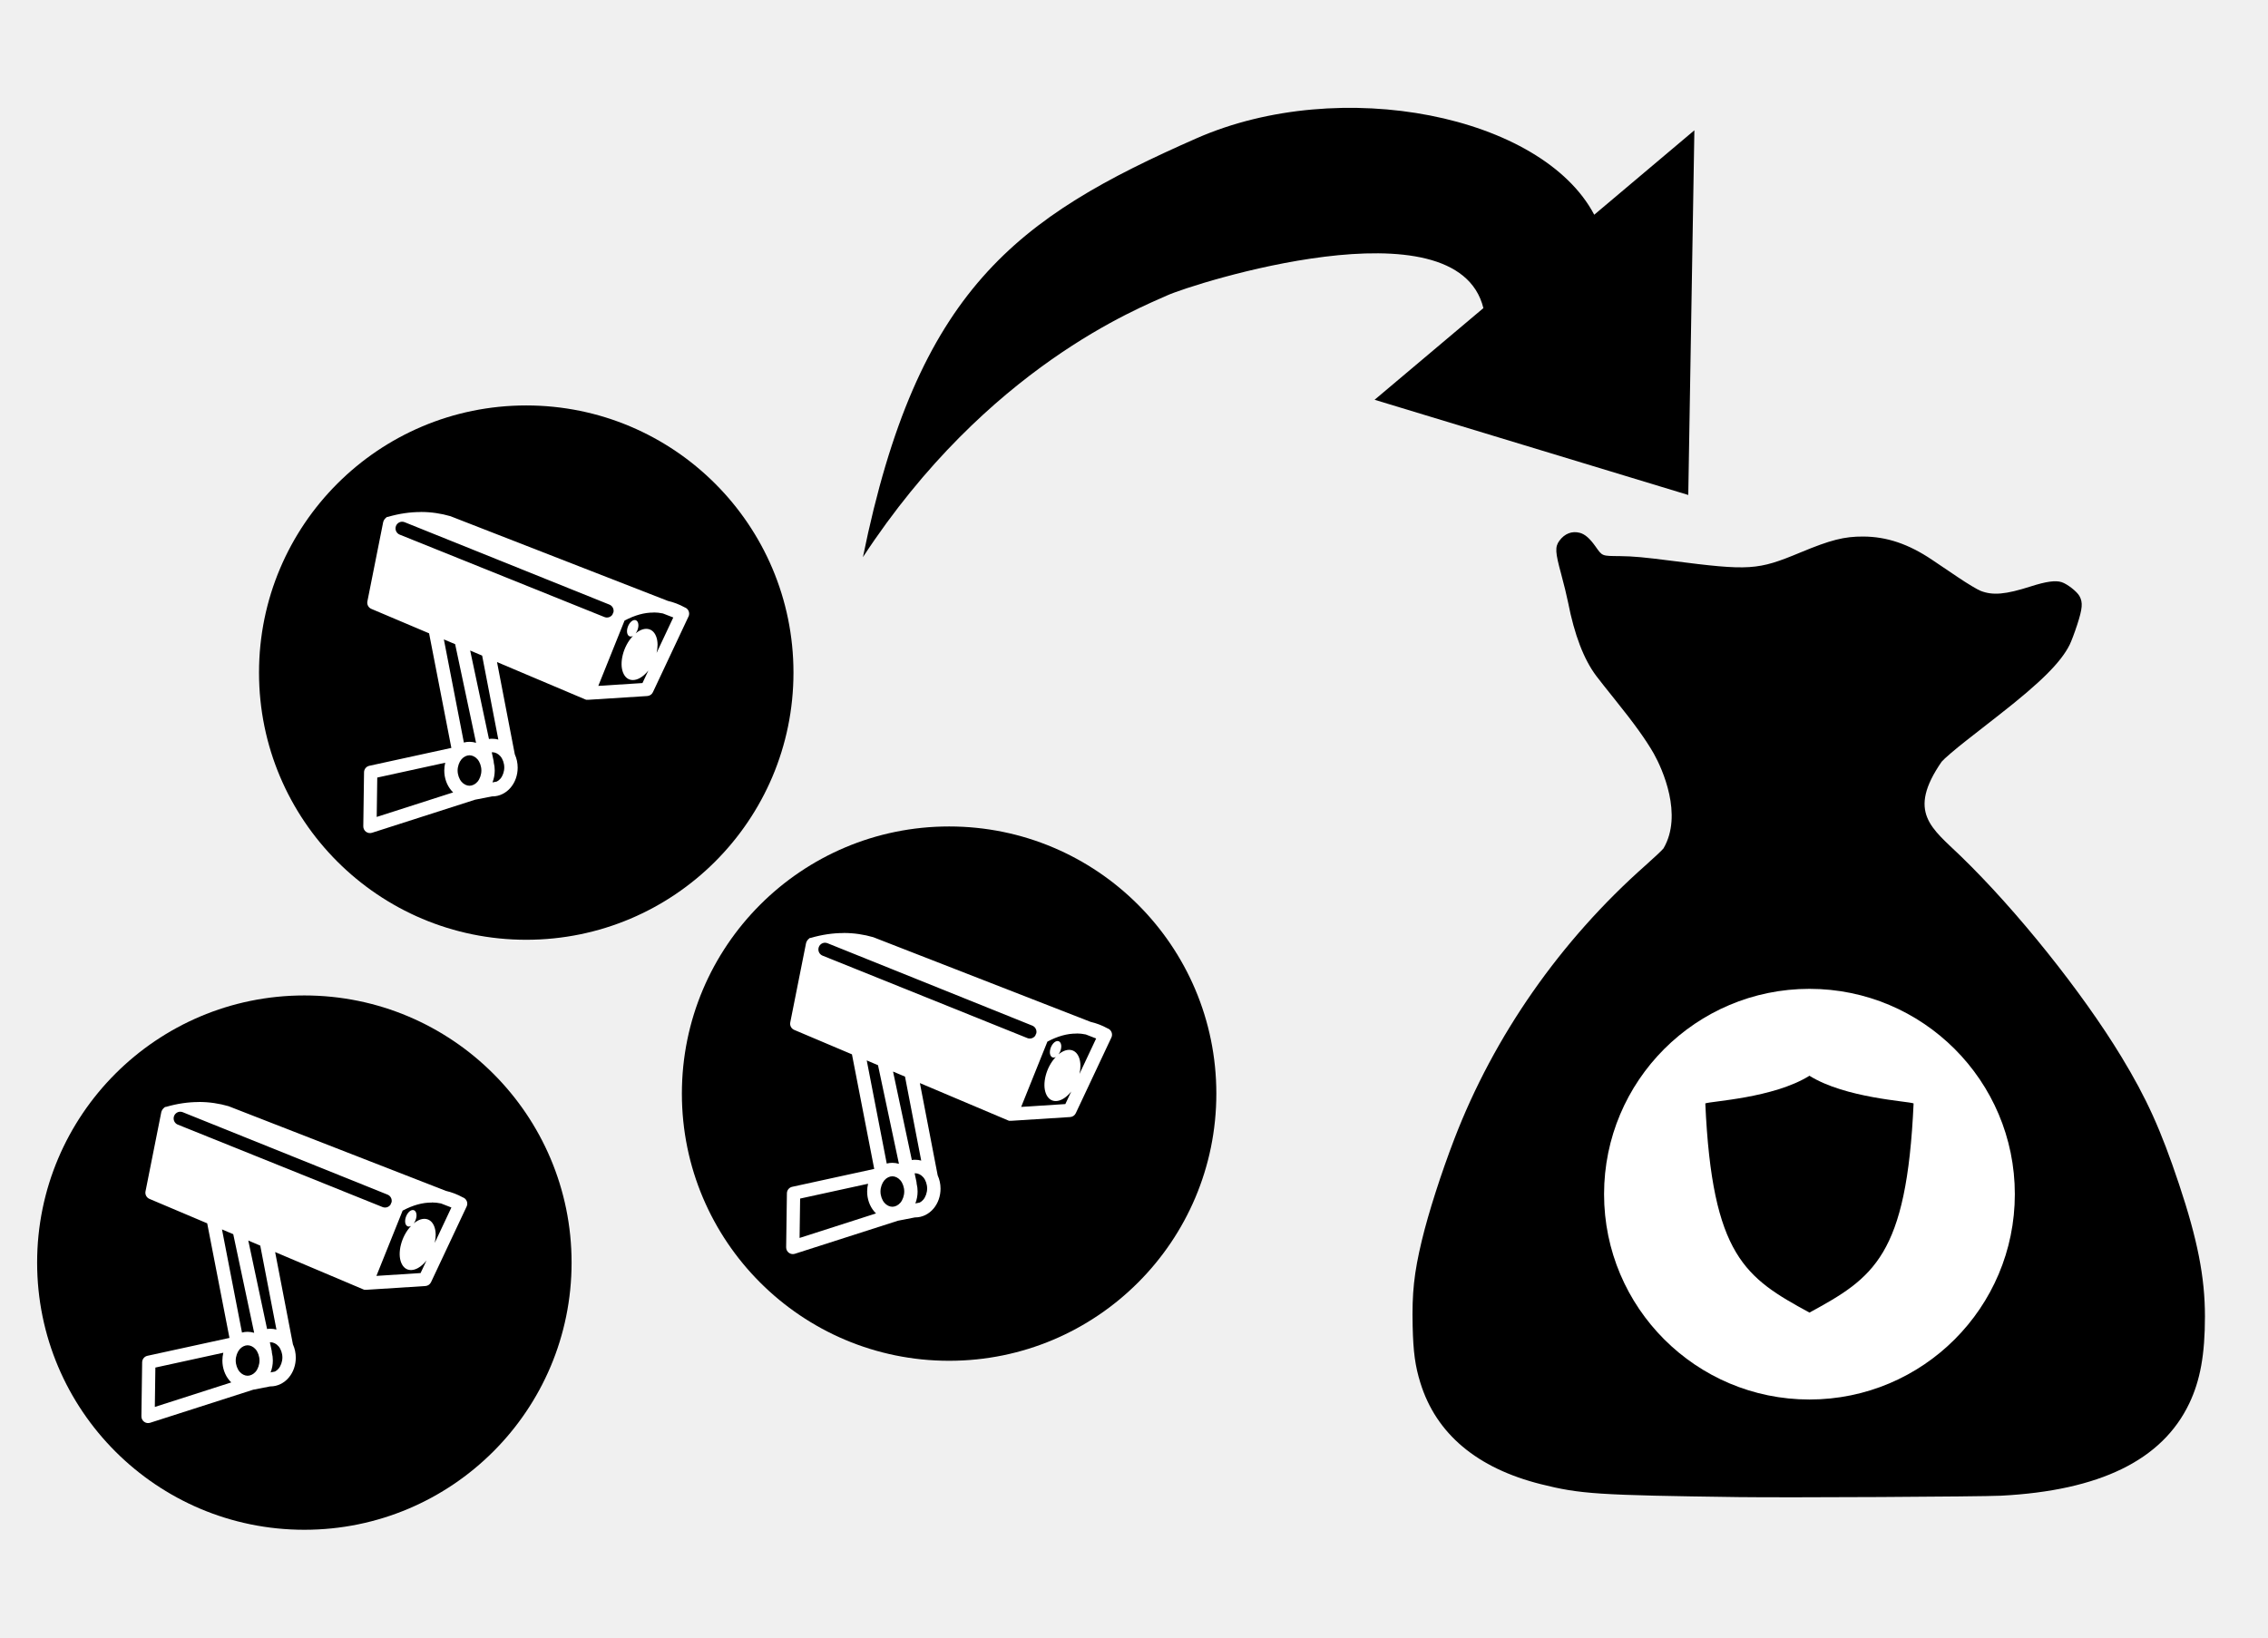
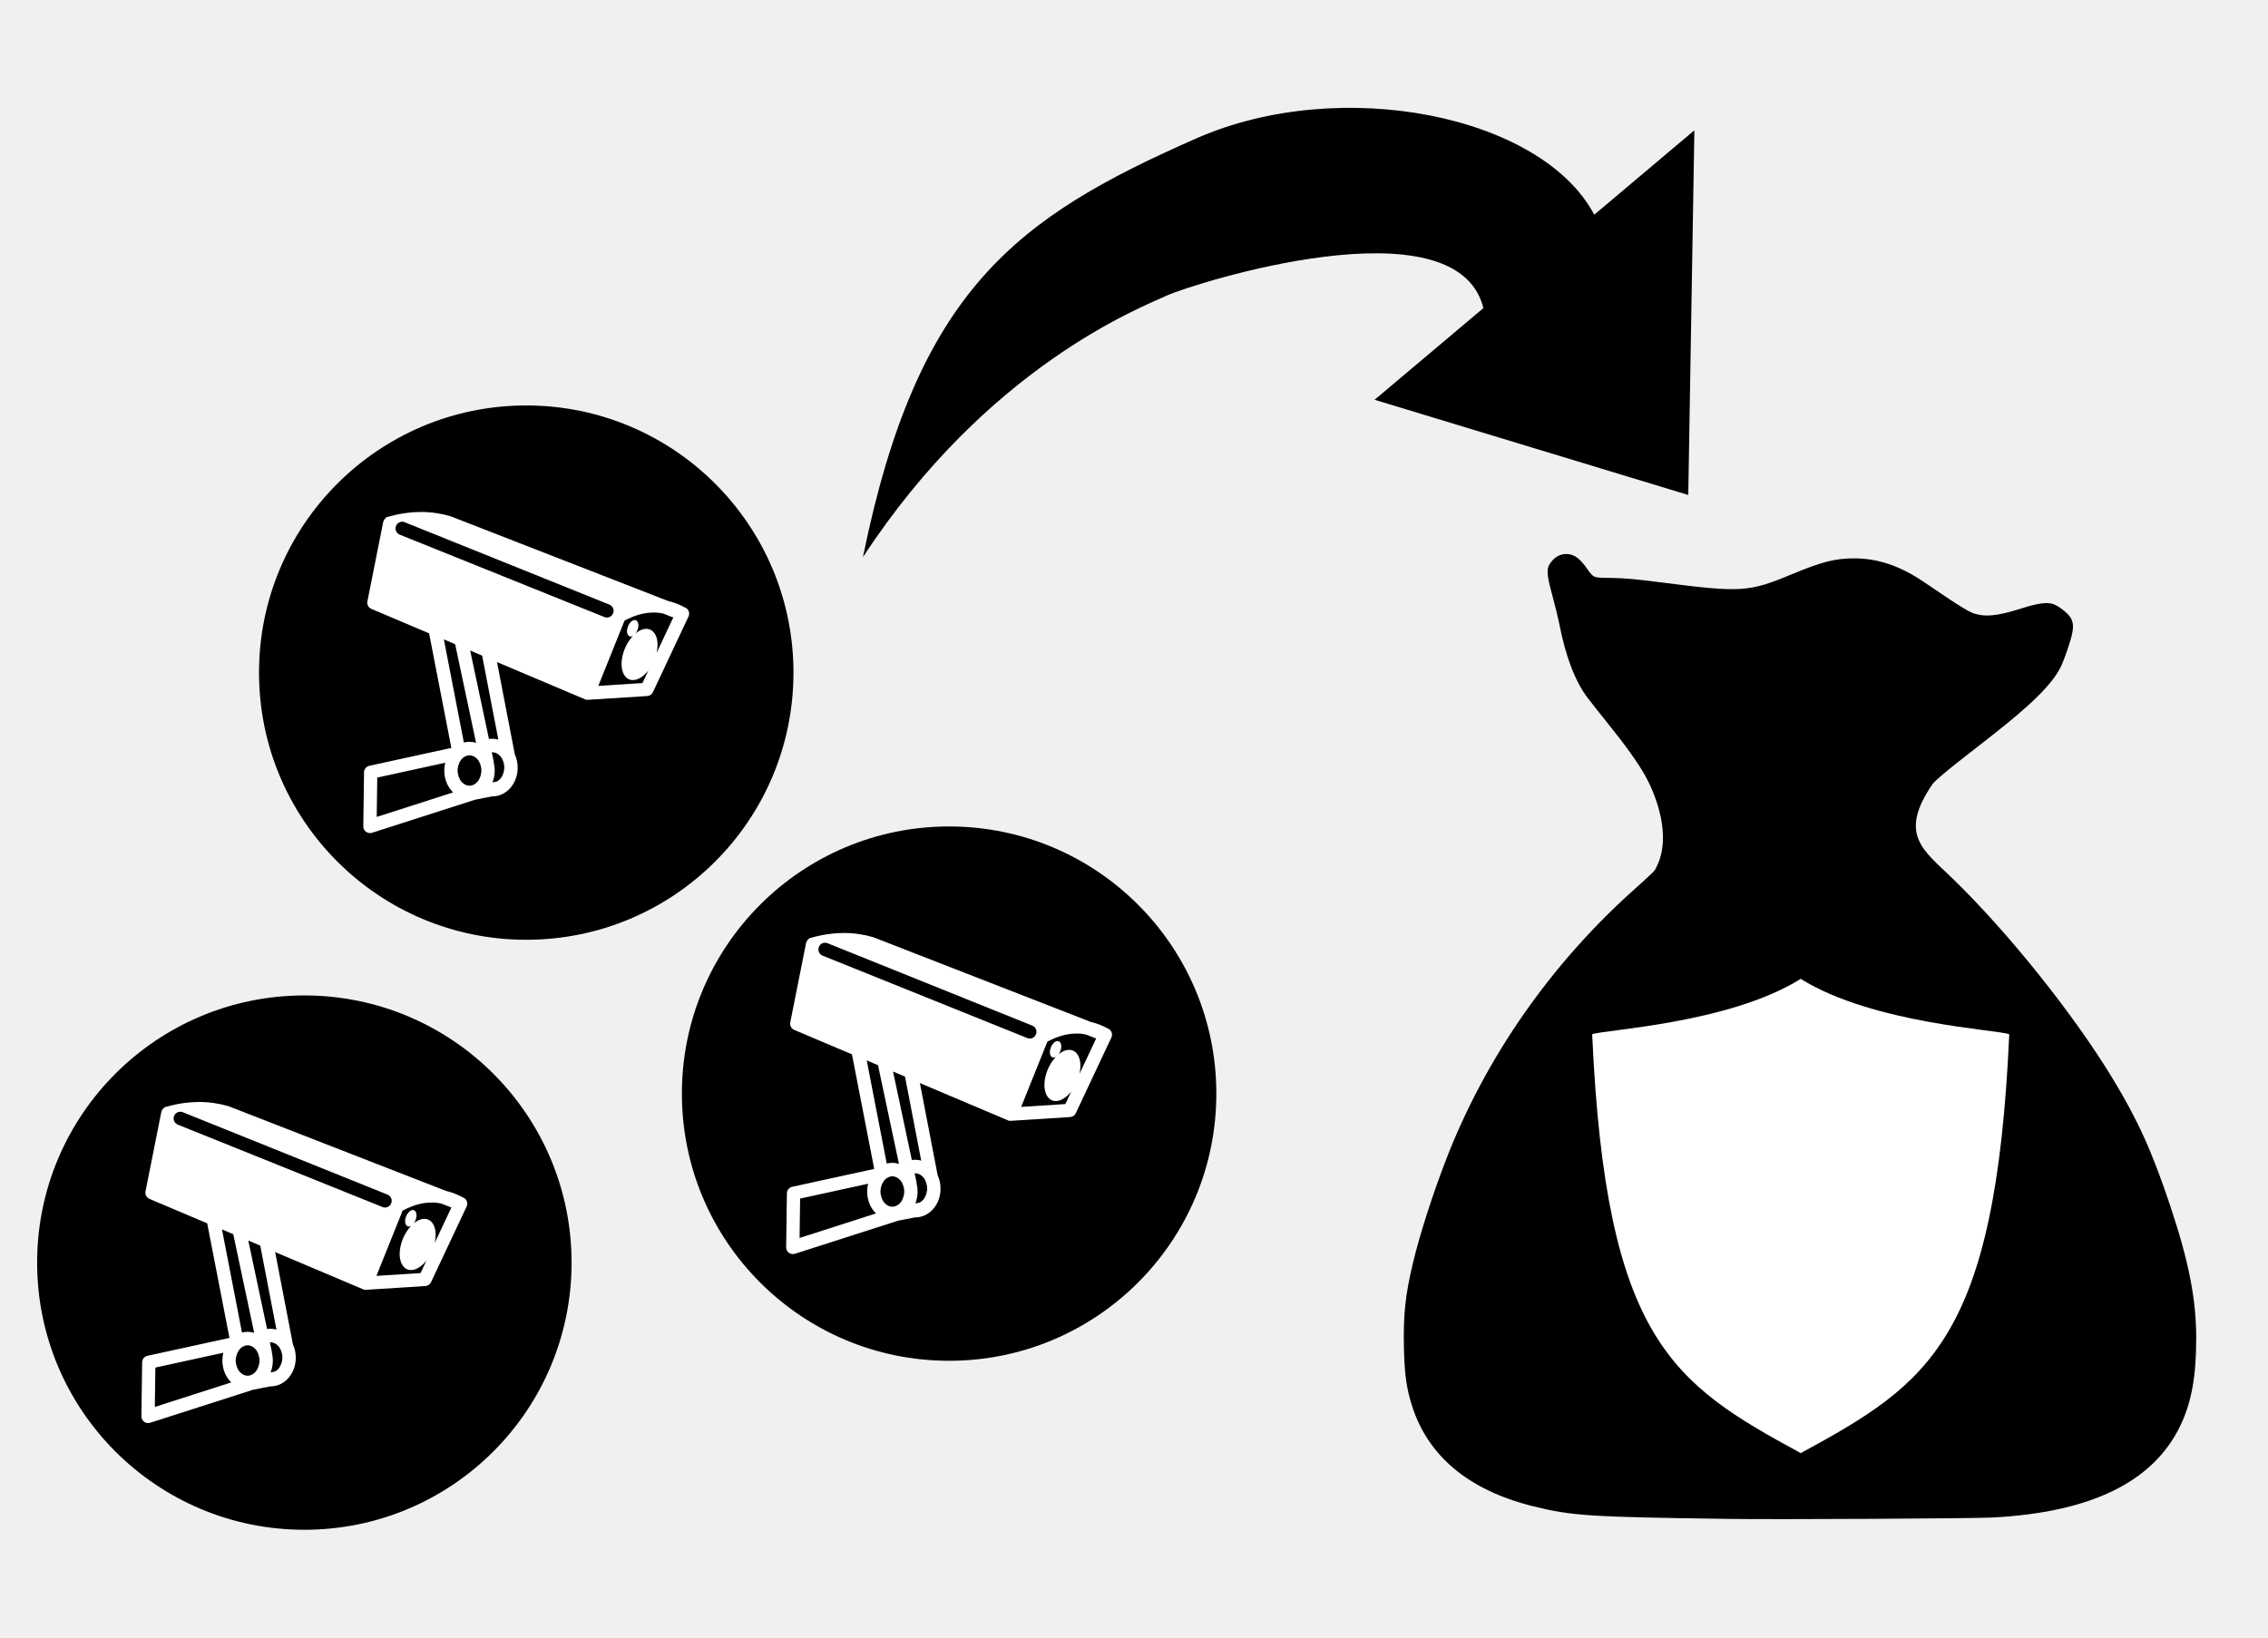
<svg xmlns="http://www.w3.org/2000/svg" width="450" height="325" viewBox="0 0 450 325" id="svg5199" version="1.1">
  <defs id="defs5201" />
  <g id="layer1" transform="translate(0,-727.3622)">
-     <g transform="translate(0,6.594473)" id="g37">
-       <g style="stroke-width:0.636" transform="matrix(4.498684,0,0,4.498684,-380.8013,-3367.864)" id="g4169-4">
-         <circle r="11.786" cy="938.523" cx="107.857" id="circle4163-4" style="fill:#000000;stroke:none;stroke-width:1.907;stroke-miterlimit:4;stroke-dasharray:none;stroke-opacity:1" />
-         <path style="fill:#ffffff;fill-opacity:1;stroke-width:0.636;stroke-linecap:round;stroke-linejoin:round" id="path5110-3" d="m 103.203,931.439 c -0.46,-1.8e-4 -0.944,0.067 -1.454,0.216 a 0.295,0.296 0 0 0 -0.004,0 0.295,0.296 0 0 0 -0.015,0 0.295,0.296 0 0 0 -0.012,0 0.295,0.296 0 0 0 -0.015,0.01 0.295,0.296 0 0 0 -0.012,0.011 0.295,0.296 0 0 0 -0.014,0.011 0.295,0.296 0 0 0 -0.011,0.01 0.295,0.296 0 0 0 -0.013,0.011 0.295,0.296 0 0 0 -0.009,0.01 0.295,0.296 0 0 0 -0.012,0.011 0.295,0.296 0 0 0 -0.009,0.011 0.295,0.296 0 0 0 -0.011,0.013 0.295,0.296 0 0 0 -0.007,0.01 0.295,0.296 0 0 0 -0.011,0.015 0.295,0.296 0 0 0 -0.006,0.011 0.295,0.296 0 0 0 -0.008,0.015 0.295,0.296 0 0 0 -0.006,0.011 0.295,0.296 0 0 0 -0.007,0.015 0.295,0.296 0 0 0 -0.006,0.012 0.295,0.296 0 0 0 -0.005,0.016 0.295,0.296 0 0 0 -0.004,0.012 0.295,0.296 0 0 0 -0.006,0.021 l -0.695,3.49 a 0.295,0.296 0 0 0 0.175,0.331 l 2.546,1.078 0.982,5.055 -3.618,0.789 a 0.295,0.296 0 0 0 -0.233,0.285 l -0.033,2.384 a 0.295,0.296 0 0 0 0.384,0.286 l 4.547,-1.459 0.749,-0.146 c 0.005,0 0.011,0 0.017,0 0.309,0 0.6,-0.148 0.803,-0.389 0.203,-0.241 0.309,-0.555 0.309,-0.878 v 0 c 1.5e-4,-0.205 -0.043,-0.407 -0.126,-0.588 l -0.785,-4.071 3.905,1.653 a 0.295,0.296 0 0 0 0.006,0 0.295,0.296 0 0 0 0.017,0.01 0.295,0.296 0 0 0 0.011,0 0.295,0.296 0 0 0 0.017,0 0.295,0.296 0 0 0 0.013,0 0.295,0.296 0 0 0 0.015,0 0.295,0.296 0 0 0 0.015,0 0.295,0.296 0 0 0 0.013,0 0.295,0.296 0 0 0 0.017,2e-4 0.295,0.296 0 0 0 0.011,0 l 2.589,-0.165 a 0.295,0.296 0 0 0 0.247,-0.17 l 1.568,-3.334 h 2.6e-4 a 0.295,0.296 0 0 0 0,-10e-5 0.295,0.296 0 0 0 7.6e-4,0 0.295,0.296 0 0 0 -0.171,-0.409 c -0.242,-0.133 -0.491,-0.226 -0.744,-0.285 l -9.558,-3.725 a 0.295,0.296 0 0 0 -0.025,-0.01 c -0.413,-0.12 -0.85,-0.187 -1.31,-0.187 z m -0.818,0.428 a 0.295,0.296 0 0 1 0.114,0.023 l 9.026,3.633 a 0.295,0.296 0 0 1 0.179,0.336 0.295,0.296 0 0 0 -0.022,0.046 l -0.026,0.064 a 0.295,0.296 0 0 1 -0.35,0.103 l -9.026,-3.634 a 0.295,0.296 0 0 1 0.105,-0.572 z m 11.093,4.002 c 0.137,0 0.272,0.016 0.406,0.044 l 0.458,0.178 -0.735,1.562 c 0.028,-0.126 0.043,-0.252 0.042,-0.369 -0.003,-0.272 -0.091,-0.497 -0.244,-0.61 -0.152,-0.113 -0.363,-0.109 -0.57,0.011 -0.051,0.029 -0.103,0.064 -0.152,0.106 0.019,-0.025 0.037,-0.053 0.052,-0.084 0.044,-0.087 0.07,-0.186 0.069,-0.274 -7.6e-4,-0.089 -0.029,-0.164 -0.08,-0.202 -0.025,-0.019 -0.054,-0.029 -0.085,-0.028 -0.031,0 -0.065,0.01 -0.098,0.029 -0.066,0.038 -0.127,0.11 -0.171,0.196 -0.044,0.087 -0.07,0.185 -0.069,0.274 7.6e-4,0.089 0.029,0.164 0.08,0.202 0.05,0.039 0.118,0.037 0.183,0 -0.106,0.111 -0.203,0.246 -0.282,0.397 -0.143,0.272 -0.224,0.586 -0.221,0.858 0.003,0.272 0.093,0.498 0.245,0.611 0.152,0.113 0.361,0.107 0.568,-0.011 0.13,-0.072 0.257,-0.188 0.37,-0.33 l -0.261,0.555 -1.948,0.125 1.157,-2.88 c 0.454,-0.241 0.878,-0.359 1.287,-0.355 z m -9.254,1.189 0.497,0.211 0.923,4.351 c -0.093,-0.028 -0.191,-0.044 -0.29,-0.044 -0.085,0 -0.168,0.011 -0.248,0.032 l -0.882,-4.55 z m 1.16,0.491 0.528,0.224 0.714,3.704 c -0.085,-0.024 -0.173,-0.036 -0.262,-0.036 -0.051,0 -0.101,0 -0.151,0.012 l -0.829,-3.904 z m 0.98,4.487 c 0.12,0 0.256,0.062 0.356,0.18 0.1,0.118 0.169,0.308 0.168,0.492 2.5e-4,0.184 -0.069,0.374 -0.168,0.492 -0.047,0.056 -0.103,0.099 -0.161,0.129 l -0.191,0.038 c 0.065,-0.165 0.099,-0.343 0.099,-0.525 v 0 c 1.4e-4,-0.118 -0.014,-0.234 -0.042,-0.346 a 0.295,0.296 0 0 0 -0.006,-0.07 l -0.083,-0.388 c 0.008,0 0.018,0 0.027,0 z m -1.01,0.134 c 0.12,0 0.256,0.062 0.356,0.18 0.1,0.118 0.169,0.308 0.168,0.492 2.6e-4,0.184 -0.069,0.374 -0.168,0.492 -0.1,0.118 -0.236,0.18 -0.356,0.18 -0.12,0 -0.256,-0.062 -0.355,-0.18 -0.1,-0.118 -0.169,-0.308 -0.169,-0.492 -2.5e-4,-0.184 0.07,-0.374 0.169,-0.492 0.1,-0.118 0.235,-0.18 0.355,-0.18 z m -1.071,0.33 c -0.027,0.111 -0.041,0.226 -0.041,0.342 v 0 c -2.5e-4,0.323 0.106,0.637 0.309,0.878 0.026,0.031 0.053,0.06 0.082,0.088 l -3.371,1.082 0.024,-1.737 2.996,-0.654 z" />
-       </g>
-       <g style="stroke-width:1.636" transform="matrix(0.6112287,0,0,0.6112287,297.8917,126.6669)" id="g1778">
-         <path style="fill:#000000;stroke-width:1.636" d="m 77.033,1458.072 c -45.869,-0.621 -51.383,-0.98 -64.16,-4.18 -20.782,-5.204 -34.044,-16.354 -39.173,-32.935 -1.693,-5.473 -2.304,-9.971 -2.5,-18.406 -0.249,-10.735 0.451,-17.269 2.979,-27.798 2.159,-8.993 6.254,-21.781 10.571,-33.009 12.883,-33.51 34.45,-64.376 62.046,-88.799 2.814,-2.49 5.44,-4.968 5.835,-5.506 6.366,-10.887 -0.348,-25.769 -3.149,-30.764 -2.474,-4.354 -6.393,-9.818 -12.324,-17.183 -2.621,-3.255 -5.497,-6.895 -6.391,-8.09 -4.03,-5.39 -7.051,-13.293 -9.118,-23.849 -0.379,-1.936 -1.393,-6.097 -2.253,-9.246 -1.92,-7.028 -2.015,-8.755 -0.594,-10.716 1.705,-2.353 4.119,-3.295 6.678,-2.606 1.64,0.442 3.178,1.77 4.991,4.311 2.381,3.337 2.002,3.185 8.101,3.251 4.21,0.046 7.743,0.367 16.7,1.517 25.336,3.255 27.892,3.09 41.76,-2.684 9.862,-4.106 14.268,-5.223 20.48,-5.191 7.599,0.038 14.672,2.428 22.24,7.514 1.672,1.124 5.488,3.696 8.48,5.716 2.992,2.02 6.304,4.007 7.36,4.416 3.955,1.531 8.049,1.17 16.16,-1.425 5.103,-1.633 8.131,-2.055 10.115,-1.413 1.863,0.604 4.981,3.045 5.805,4.546 1.128,2.054 0.968,4.008 -0.76,9.31 -0.814,2.497 -1.91,5.404 -2.435,6.46 -2.83,5.692 -9.316,12.161 -22.645,22.584 -2.376,1.858 -7.287,5.7 -10.913,8.537 -3.626,2.837 -7.226,5.924 -8,6.859 -11.395,16.534 -3.165,21.581 6.218,30.68 18.071,17.486 39.383,44.108 52.116,65.1 8.224,13.558 12.813,23.702 18.705,41.349 6.04,18.088 8.427,30.257 8.428,42.971 0.002,12.371 -1.514,20.777 -5.101,28.292 -8.763,18.361 -29.034,28.289 -61.113,29.934 -6.387,0.327 -69.564,0.663 -85.14,0.452 z" id="path1040" />
-         <g style="stroke-width:1.636" id="g1772" transform="translate(-10.10153,7.071068)">
-           <circle r="66.67" cy="1352.647" cx="110.107" id="path1768" style="fill:#ffffff;stroke:none;stroke-width:1.091;stop-color:#000000" />
-           <path id="path5544" d="m 110.058,1314.172 v 0.056 c -11.673,7.255 -31.961,8.206 -33.758,8.951 2.223,49.576 13.037,56.614 33.758,67.889 v 0.052 c 0.017,0 0.032,-0.019 0.049,-0.03 0.017,0.019 0.032,0.019 0.049,0.03 v -0.052 c 20.721,-11.275 31.535,-18.314 33.758,-67.889 -1.797,-0.745 -22.085,-1.695 -33.758,-8.951 v -0.056 c -0.015,0 -0.033,0.02 -0.049,0.03 -0.015,-0.02 -0.033,-0.02 -0.049,-0.03 z" style="fill:#000000;fill-opacity:1;stroke:none;stroke-width:1.184;stroke-linecap:round;stroke-linejoin:round;stroke-miterlimit:4;stroke-dasharray:none;stroke-opacity:1" />
-         </g>
-       </g>
-       <path style="fill:#000000;fill-opacity:1;stroke:none;stroke-width:0.941;stroke-opacity:1" id="path5102" d="m 237.409,748.215 c 28.639,-12.592 68.539,-4.55 78.907,15.167 l 19.87,-16.754 -1.212,72.372 -62.236,-18.893 21.586,-18.193 c -5.293,-21.552 -57.716,-4.817 -62.776,-2.504 -5.386,2.462 -35.609,14.136 -60.331,51.928 10.794,-53.078 30.421,-67.396 66.193,-83.124 z" />
-       <g style="stroke-width:0.636" id="g1800" transform="matrix(4.498684,0,0,4.498684,-296.8988,-3284.309)">
-         <circle style="fill:#000000;stroke:none;stroke-width:1.907;stroke-miterlimit:4;stroke-dasharray:none;stroke-opacity:1" id="circle1796" cx="107.857" cy="938.523" r="11.786" />
-         <path d="m 103.203,931.439 c -0.46,-1.8e-4 -0.944,0.067 -1.454,0.216 a 0.295,0.296 0 0 0 -0.004,0 0.295,0.296 0 0 0 -0.015,0 0.295,0.296 0 0 0 -0.012,0 0.295,0.296 0 0 0 -0.015,0.01 0.295,0.296 0 0 0 -0.012,0.011 0.295,0.296 0 0 0 -0.014,0.011 0.295,0.296 0 0 0 -0.011,0.01 0.295,0.296 0 0 0 -0.013,0.011 0.295,0.296 0 0 0 -0.009,0.01 0.295,0.296 0 0 0 -0.012,0.011 0.295,0.296 0 0 0 -0.009,0.011 0.295,0.296 0 0 0 -0.011,0.013 0.295,0.296 0 0 0 -0.007,0.01 0.295,0.296 0 0 0 -0.011,0.015 0.295,0.296 0 0 0 -0.006,0.011 0.295,0.296 0 0 0 -0.008,0.015 0.295,0.296 0 0 0 -0.006,0.011 0.295,0.296 0 0 0 -0.007,0.015 0.295,0.296 0 0 0 -0.006,0.012 0.295,0.296 0 0 0 -0.005,0.016 0.295,0.296 0 0 0 -0.004,0.012 0.295,0.296 0 0 0 -0.006,0.021 l -0.695,3.49 a 0.295,0.296 0 0 0 0.175,0.331 l 2.546,1.078 0.982,5.055 -3.618,0.789 a 0.295,0.296 0 0 0 -0.233,0.285 l -0.033,2.384 a 0.295,0.296 0 0 0 0.384,0.286 l 4.547,-1.459 0.749,-0.146 c 0.005,0 0.011,0 0.017,0 0.309,0 0.6,-0.148 0.803,-0.389 0.203,-0.241 0.309,-0.555 0.309,-0.878 v 0 c 1.5e-4,-0.205 -0.043,-0.407 -0.126,-0.588 l -0.785,-4.071 3.905,1.653 a 0.295,0.296 0 0 0 0.006,0 0.295,0.296 0 0 0 0.017,0.01 0.295,0.296 0 0 0 0.011,0 0.295,0.296 0 0 0 0.017,0 0.295,0.296 0 0 0 0.013,0 0.295,0.296 0 0 0 0.015,0 0.295,0.296 0 0 0 0.015,0 0.295,0.296 0 0 0 0.013,0 0.295,0.296 0 0 0 0.017,2e-4 0.295,0.296 0 0 0 0.011,0 l 2.589,-0.165 a 0.295,0.296 0 0 0 0.247,-0.17 l 1.568,-3.334 h 2.6e-4 a 0.295,0.296 0 0 0 0,-10e-5 0.295,0.296 0 0 0 7.6e-4,0 0.295,0.296 0 0 0 -0.171,-0.409 c -0.242,-0.133 -0.491,-0.226 -0.744,-0.285 l -9.558,-3.725 a 0.295,0.296 0 0 0 -0.025,-0.01 c -0.413,-0.12 -0.85,-0.187 -1.31,-0.187 z m -0.818,0.428 a 0.295,0.296 0 0 1 0.114,0.023 l 9.026,3.633 a 0.295,0.296 0 0 1 0.179,0.336 0.295,0.296 0 0 0 -0.022,0.046 l -0.026,0.064 a 0.295,0.296 0 0 1 -0.35,0.103 l -9.026,-3.634 a 0.295,0.296 0 0 1 0.105,-0.572 z m 11.093,4.002 c 0.137,0 0.272,0.016 0.406,0.044 l 0.458,0.178 -0.735,1.562 c 0.028,-0.126 0.043,-0.252 0.042,-0.369 -0.003,-0.272 -0.091,-0.497 -0.244,-0.61 -0.152,-0.113 -0.363,-0.109 -0.57,0.011 -0.051,0.029 -0.103,0.064 -0.152,0.106 0.019,-0.025 0.037,-0.053 0.052,-0.084 0.044,-0.087 0.07,-0.186 0.069,-0.274 -7.6e-4,-0.089 -0.029,-0.164 -0.08,-0.202 -0.025,-0.019 -0.054,-0.029 -0.085,-0.028 -0.031,0 -0.065,0.01 -0.098,0.029 -0.066,0.038 -0.127,0.11 -0.171,0.196 -0.044,0.087 -0.07,0.185 -0.069,0.274 7.6e-4,0.089 0.029,0.164 0.08,0.202 0.05,0.039 0.118,0.037 0.183,0 -0.106,0.111 -0.203,0.246 -0.282,0.397 -0.143,0.272 -0.224,0.586 -0.221,0.858 0.003,0.272 0.093,0.498 0.245,0.611 0.152,0.113 0.361,0.107 0.568,-0.011 0.13,-0.072 0.257,-0.188 0.37,-0.33 l -0.261,0.555 -1.948,0.125 1.157,-2.88 c 0.454,-0.241 0.878,-0.359 1.287,-0.355 z m -9.254,1.189 0.497,0.211 0.923,4.351 c -0.093,-0.028 -0.191,-0.044 -0.29,-0.044 -0.085,0 -0.168,0.011 -0.248,0.032 l -0.882,-4.55 z m 1.16,0.491 0.528,0.224 0.714,3.704 c -0.085,-0.024 -0.173,-0.036 -0.262,-0.036 -0.051,0 -0.101,0 -0.151,0.012 l -0.829,-3.904 z m 0.98,4.487 c 0.12,0 0.256,0.062 0.356,0.18 0.1,0.118 0.169,0.308 0.168,0.492 2.5e-4,0.184 -0.069,0.374 -0.168,0.492 -0.047,0.056 -0.103,0.099 -0.161,0.129 l -0.191,0.038 c 0.065,-0.165 0.099,-0.343 0.099,-0.525 v 0 c 1.4e-4,-0.118 -0.014,-0.234 -0.042,-0.346 a 0.295,0.296 0 0 0 -0.006,-0.07 l -0.083,-0.388 c 0.008,0 0.018,0 0.027,0 z m -1.01,0.134 c 0.12,0 0.256,0.062 0.356,0.18 0.1,0.118 0.169,0.308 0.168,0.492 2.6e-4,0.184 -0.069,0.374 -0.168,0.492 -0.1,0.118 -0.236,0.18 -0.356,0.18 -0.12,0 -0.256,-0.062 -0.355,-0.18 -0.1,-0.118 -0.169,-0.308 -0.169,-0.492 -2.5e-4,-0.184 0.07,-0.374 0.169,-0.492 0.1,-0.118 0.235,-0.18 0.355,-0.18 z m -1.071,0.33 c -0.027,0.111 -0.041,0.226 -0.041,0.342 v 0 c -2.5e-4,0.323 0.106,0.637 0.309,0.878 0.026,0.031 0.053,0.06 0.082,0.088 l -3.371,1.082 0.024,-1.737 2.996,-0.654 z" id="path1798" style="fill:#ffffff;fill-opacity:1;stroke-width:0.636;stroke-linecap:round;stroke-linejoin:round" />
-       </g>
-       <g style="stroke-width:0.636" transform="matrix(4.498684,0,0,4.498684,-424.8263,-3250.771)" id="g1806">
-         <circle r="11.786" cy="938.523" cx="107.857" id="circle1802" style="fill:#000000;stroke:none;stroke-width:1.907;stroke-miterlimit:4;stroke-dasharray:none;stroke-opacity:1" />
-         <path style="fill:#ffffff;fill-opacity:1;stroke-width:0.636;stroke-linecap:round;stroke-linejoin:round" id="path1804" d="m 103.203,931.439 c -0.46,-1.8e-4 -0.944,0.067 -1.454,0.216 a 0.295,0.296 0 0 0 -0.004,0 0.295,0.296 0 0 0 -0.015,0 0.295,0.296 0 0 0 -0.012,0 0.295,0.296 0 0 0 -0.015,0.01 0.295,0.296 0 0 0 -0.012,0.011 0.295,0.296 0 0 0 -0.014,0.011 0.295,0.296 0 0 0 -0.011,0.01 0.295,0.296 0 0 0 -0.013,0.011 0.295,0.296 0 0 0 -0.009,0.01 0.295,0.296 0 0 0 -0.012,0.011 0.295,0.296 0 0 0 -0.009,0.011 0.295,0.296 0 0 0 -0.011,0.013 0.295,0.296 0 0 0 -0.007,0.01 0.295,0.296 0 0 0 -0.011,0.015 0.295,0.296 0 0 0 -0.006,0.011 0.295,0.296 0 0 0 -0.008,0.015 0.295,0.296 0 0 0 -0.006,0.011 0.295,0.296 0 0 0 -0.007,0.015 0.295,0.296 0 0 0 -0.006,0.012 0.295,0.296 0 0 0 -0.005,0.016 0.295,0.296 0 0 0 -0.004,0.012 0.295,0.296 0 0 0 -0.006,0.021 l -0.695,3.49 a 0.295,0.296 0 0 0 0.175,0.331 l 2.546,1.078 0.982,5.055 -3.618,0.789 a 0.295,0.296 0 0 0 -0.233,0.285 l -0.033,2.384 a 0.295,0.296 0 0 0 0.384,0.286 l 4.547,-1.459 0.749,-0.146 c 0.005,0 0.011,0 0.017,0 0.309,0 0.6,-0.148 0.803,-0.389 0.203,-0.241 0.309,-0.555 0.309,-0.878 v 0 c 1.5e-4,-0.205 -0.043,-0.407 -0.126,-0.588 l -0.785,-4.071 3.905,1.653 a 0.295,0.296 0 0 0 0.006,0 0.295,0.296 0 0 0 0.017,0.01 0.295,0.296 0 0 0 0.011,0 0.295,0.296 0 0 0 0.017,0 0.295,0.296 0 0 0 0.013,0 0.295,0.296 0 0 0 0.015,0 0.295,0.296 0 0 0 0.015,0 0.295,0.296 0 0 0 0.013,0 0.295,0.296 0 0 0 0.017,2e-4 0.295,0.296 0 0 0 0.011,0 l 2.589,-0.165 a 0.295,0.296 0 0 0 0.247,-0.17 l 1.568,-3.334 h 2.6e-4 a 0.295,0.296 0 0 0 0,-10e-5 0.295,0.296 0 0 0 7.6e-4,0 0.295,0.296 0 0 0 -0.171,-0.409 c -0.242,-0.133 -0.491,-0.226 -0.744,-0.285 l -9.558,-3.725 a 0.295,0.296 0 0 0 -0.025,-0.01 c -0.413,-0.12 -0.85,-0.187 -1.31,-0.187 z m -0.818,0.428 a 0.295,0.296 0 0 1 0.114,0.023 l 9.026,3.633 a 0.295,0.296 0 0 1 0.179,0.336 0.295,0.296 0 0 0 -0.022,0.046 l -0.026,0.064 a 0.295,0.296 0 0 1 -0.35,0.103 l -9.026,-3.634 a 0.295,0.296 0 0 1 0.105,-0.572 z m 11.093,4.002 c 0.137,0 0.272,0.016 0.406,0.044 l 0.458,0.178 -0.735,1.562 c 0.028,-0.126 0.043,-0.252 0.042,-0.369 -0.003,-0.272 -0.091,-0.497 -0.244,-0.61 -0.152,-0.113 -0.363,-0.109 -0.57,0.011 -0.051,0.029 -0.103,0.064 -0.152,0.106 0.019,-0.025 0.037,-0.053 0.052,-0.084 0.044,-0.087 0.07,-0.186 0.069,-0.274 -7.6e-4,-0.089 -0.029,-0.164 -0.08,-0.202 -0.025,-0.019 -0.054,-0.029 -0.085,-0.028 -0.031,0 -0.065,0.01 -0.098,0.029 -0.066,0.038 -0.127,0.11 -0.171,0.196 -0.044,0.087 -0.07,0.185 -0.069,0.274 7.6e-4,0.089 0.029,0.164 0.08,0.202 0.05,0.039 0.118,0.037 0.183,0 -0.106,0.111 -0.203,0.246 -0.282,0.397 -0.143,0.272 -0.224,0.586 -0.221,0.858 0.003,0.272 0.093,0.498 0.245,0.611 0.152,0.113 0.361,0.107 0.568,-0.011 0.13,-0.072 0.257,-0.188 0.37,-0.33 l -0.261,0.555 -1.948,0.125 1.157,-2.88 c 0.454,-0.241 0.878,-0.359 1.287,-0.355 z m -9.254,1.189 0.497,0.211 0.923,4.351 c -0.093,-0.028 -0.191,-0.044 -0.29,-0.044 -0.085,0 -0.168,0.011 -0.248,0.032 l -0.882,-4.55 z m 1.16,0.491 0.528,0.224 0.714,3.704 c -0.085,-0.024 -0.173,-0.036 -0.262,-0.036 -0.051,0 -0.101,0 -0.151,0.012 l -0.829,-3.904 z m 0.98,4.487 c 0.12,0 0.256,0.062 0.356,0.18 0.1,0.118 0.169,0.308 0.168,0.492 2.5e-4,0.184 -0.069,0.374 -0.168,0.492 -0.047,0.056 -0.103,0.099 -0.161,0.129 l -0.191,0.038 c 0.065,-0.165 0.099,-0.343 0.099,-0.525 v 0 c 1.4e-4,-0.118 -0.014,-0.234 -0.042,-0.346 a 0.295,0.296 0 0 0 -0.006,-0.07 l -0.083,-0.388 c 0.008,0 0.018,0 0.027,0 z m -1.01,0.134 c 0.12,0 0.256,0.062 0.356,0.18 0.1,0.118 0.169,0.308 0.168,0.492 2.6e-4,0.184 -0.069,0.374 -0.168,0.492 -0.1,0.118 -0.236,0.18 -0.356,0.18 -0.12,0 -0.256,-0.062 -0.355,-0.18 -0.1,-0.118 -0.169,-0.308 -0.169,-0.492 -2.5e-4,-0.184 0.07,-0.374 0.169,-0.492 0.1,-0.118 0.235,-0.18 0.355,-0.18 z m -1.071,0.33 c -0.027,0.111 -0.041,0.226 -0.041,0.342 v 0 c -2.5e-4,0.323 0.106,0.637 0.309,0.878 0.026,0.031 0.053,0.06 0.082,0.088 l -3.371,1.082 0.024,-1.737 2.996,-0.654 z" />
-       </g>
+     <g style="stroke-width:0.636" transform="matrix(4.498684,0,0,4.498684,-380.8013,-3361.269)" id="g4169-4">
+       <circle r="11.786" cy="938.523" cx="107.857" id="circle4163-4" style="fill:#000000;stroke:none;stroke-width:1.907;stroke-miterlimit:4;stroke-dasharray:none;stroke-opacity:1" />
+       <path style="fill:#ffffff;fill-opacity:1;stroke-width:0.636;stroke-linecap:round;stroke-linejoin:round" id="path5110-3" d="m 103.203,931.439 c -0.46,-1.8e-4 -0.944,0.067 -1.454,0.216 a 0.295,0.296 0 0 0 -0.004,0 0.295,0.296 0 0 0 -0.015,0 0.295,0.296 0 0 0 -0.012,0 0.295,0.296 0 0 0 -0.015,0.01 0.295,0.296 0 0 0 -0.012,0.011 0.295,0.296 0 0 0 -0.014,0.011 0.295,0.296 0 0 0 -0.011,0.01 0.295,0.296 0 0 0 -0.013,0.011 0.295,0.296 0 0 0 -0.009,0.01 0.295,0.296 0 0 0 -0.012,0.011 0.295,0.296 0 0 0 -0.009,0.011 0.295,0.296 0 0 0 -0.011,0.013 0.295,0.296 0 0 0 -0.007,0.01 0.295,0.296 0 0 0 -0.011,0.015 0.295,0.296 0 0 0 -0.006,0.011 0.295,0.296 0 0 0 -0.008,0.015 0.295,0.296 0 0 0 -0.006,0.011 0.295,0.296 0 0 0 -0.007,0.015 0.295,0.296 0 0 0 -0.006,0.012 0.295,0.296 0 0 0 -0.005,0.016 0.295,0.296 0 0 0 -0.004,0.012 0.295,0.296 0 0 0 -0.006,0.021 l -0.695,3.49 a 0.295,0.296 0 0 0 0.175,0.331 l 2.546,1.078 0.982,5.055 -3.618,0.789 a 0.295,0.296 0 0 0 -0.233,0.285 l -0.033,2.384 a 0.295,0.296 0 0 0 0.384,0.286 l 4.547,-1.459 0.749,-0.146 c 0.005,0 0.011,0 0.017,0 0.309,0 0.6,-0.148 0.803,-0.389 0.203,-0.241 0.309,-0.555 0.309,-0.878 v 0 c 1.5e-4,-0.205 -0.043,-0.407 -0.126,-0.588 l -0.785,-4.071 3.905,1.653 a 0.295,0.296 0 0 0 0.006,0 0.295,0.296 0 0 0 0.017,0.01 0.295,0.296 0 0 0 0.011,0 0.295,0.296 0 0 0 0.017,0 0.295,0.296 0 0 0 0.013,0 0.295,0.296 0 0 0 0.015,0 0.295,0.296 0 0 0 0.015,0 0.295,0.296 0 0 0 0.013,0 0.295,0.296 0 0 0 0.017,2e-4 0.295,0.296 0 0 0 0.011,0 l 2.589,-0.165 a 0.295,0.296 0 0 0 0.247,-0.17 l 1.568,-3.334 h 2.6e-4 a 0.295,0.296 0 0 0 0,-10e-5 0.295,0.296 0 0 0 7.6e-4,0 0.295,0.296 0 0 0 -0.171,-0.409 c -0.242,-0.133 -0.491,-0.226 -0.744,-0.285 l -9.558,-3.725 a 0.295,0.296 0 0 0 -0.025,-0.01 c -0.413,-0.12 -0.85,-0.187 -1.31,-0.187 z m -0.818,0.428 a 0.295,0.296 0 0 1 0.114,0.023 l 9.026,3.633 a 0.295,0.296 0 0 1 0.179,0.336 0.295,0.296 0 0 0 -0.022,0.046 l -0.026,0.064 a 0.295,0.296 0 0 1 -0.35,0.103 l -9.026,-3.634 a 0.295,0.296 0 0 1 0.105,-0.572 z m 11.093,4.002 c 0.137,0 0.272,0.016 0.406,0.044 l 0.458,0.178 -0.735,1.562 c 0.028,-0.126 0.043,-0.252 0.042,-0.369 -0.003,-0.272 -0.091,-0.497 -0.244,-0.61 -0.152,-0.113 -0.363,-0.109 -0.57,0.011 -0.051,0.029 -0.103,0.064 -0.152,0.106 0.019,-0.025 0.037,-0.053 0.052,-0.084 0.044,-0.087 0.07,-0.186 0.069,-0.274 -7.6e-4,-0.089 -0.029,-0.164 -0.08,-0.202 -0.025,-0.019 -0.054,-0.029 -0.085,-0.028 -0.031,0 -0.065,0.01 -0.098,0.029 -0.066,0.038 -0.127,0.11 -0.171,0.196 -0.044,0.087 -0.07,0.185 -0.069,0.274 7.6e-4,0.089 0.029,0.164 0.08,0.202 0.05,0.039 0.118,0.037 0.183,0 -0.106,0.111 -0.203,0.246 -0.282,0.397 -0.143,0.272 -0.224,0.586 -0.221,0.858 0.003,0.272 0.093,0.498 0.245,0.611 0.152,0.113 0.361,0.107 0.568,-0.011 0.13,-0.072 0.257,-0.188 0.37,-0.33 l -0.261,0.555 -1.948,0.125 1.157,-2.88 c 0.454,-0.241 0.878,-0.359 1.287,-0.355 z m -9.254,1.189 0.497,0.211 0.923,4.351 c -0.093,-0.028 -0.191,-0.044 -0.29,-0.044 -0.085,0 -0.168,0.011 -0.248,0.032 l -0.882,-4.55 z m 1.16,0.491 0.528,0.224 0.714,3.704 c -0.085,-0.024 -0.173,-0.036 -0.262,-0.036 -0.051,0 -0.101,0 -0.151,0.012 l -0.829,-3.904 z m 0.98,4.487 c 0.12,0 0.256,0.062 0.356,0.18 0.1,0.118 0.169,0.308 0.168,0.492 2.5e-4,0.184 -0.069,0.374 -0.168,0.492 -0.047,0.056 -0.103,0.099 -0.161,0.129 l -0.191,0.038 c 0.065,-0.165 0.099,-0.343 0.099,-0.525 v 0 c 1.4e-4,-0.118 -0.014,-0.234 -0.042,-0.346 a 0.295,0.296 0 0 0 -0.006,-0.07 l -0.083,-0.388 c 0.008,0 0.018,0 0.027,0 z m -1.01,0.134 c 0.12,0 0.256,0.062 0.356,0.18 0.1,0.118 0.169,0.308 0.168,0.492 2.6e-4,0.184 -0.069,0.374 -0.168,0.492 -0.1,0.118 -0.236,0.18 -0.356,0.18 -0.12,0 -0.256,-0.062 -0.355,-0.18 -0.1,-0.118 -0.169,-0.308 -0.169,-0.492 -2.5e-4,-0.184 0.07,-0.374 0.169,-0.492 0.1,-0.118 0.235,-0.18 0.355,-0.18 z m -1.071,0.33 c -0.027,0.111 -0.041,0.226 -0.041,0.342 v 0 c -2.5e-4,0.323 0.106,0.637 0.309,0.878 0.026,0.031 0.053,0.06 0.082,0.088 l -3.371,1.082 0.024,-1.737 2.996,-0.654 z" />
+     </g>
+     <path style="fill:#000000;fill-opacity:1;stroke:none;stroke-width:0.941;stroke-opacity:1" id="path5102" d="m 237.409,754.81 c 28.639,-12.592 68.539,-4.55 78.907,15.167 l 19.87,-16.754 -1.212,72.372 -62.236,-18.893 21.586,-18.193 c -5.293,-21.552 -57.716,-4.817 -62.776,-2.504 -5.386,2.462 -35.609,14.136 -60.331,51.928 10.794,-53.078 30.421,-67.396 66.193,-83.124 z" />
+     <g style="stroke-width:0.636" id="g1800" transform="matrix(4.498684,0,0,4.498684,-296.8988,-3277.715)">
+       <circle style="fill:#000000;stroke:none;stroke-width:1.907;stroke-miterlimit:4;stroke-dasharray:none;stroke-opacity:1" id="circle1796" cx="107.857" cy="938.523" r="11.786" />
+       <path d="m 103.203,931.439 c -0.46,-1.8e-4 -0.944,0.067 -1.454,0.216 a 0.295,0.296 0 0 0 -0.004,0 0.295,0.296 0 0 0 -0.015,0 0.295,0.296 0 0 0 -0.012,0 0.295,0.296 0 0 0 -0.015,0.01 0.295,0.296 0 0 0 -0.012,0.011 0.295,0.296 0 0 0 -0.014,0.011 0.295,0.296 0 0 0 -0.011,0.01 0.295,0.296 0 0 0 -0.013,0.011 0.295,0.296 0 0 0 -0.009,0.01 0.295,0.296 0 0 0 -0.012,0.011 0.295,0.296 0 0 0 -0.009,0.011 0.295,0.296 0 0 0 -0.011,0.013 0.295,0.296 0 0 0 -0.007,0.01 0.295,0.296 0 0 0 -0.011,0.015 0.295,0.296 0 0 0 -0.006,0.011 0.295,0.296 0 0 0 -0.008,0.015 0.295,0.296 0 0 0 -0.006,0.011 0.295,0.296 0 0 0 -0.007,0.015 0.295,0.296 0 0 0 -0.006,0.012 0.295,0.296 0 0 0 -0.005,0.016 0.295,0.296 0 0 0 -0.004,0.012 0.295,0.296 0 0 0 -0.006,0.021 l -0.695,3.49 a 0.295,0.296 0 0 0 0.175,0.331 l 2.546,1.078 0.982,5.055 -3.618,0.789 a 0.295,0.296 0 0 0 -0.233,0.285 l -0.033,2.384 a 0.295,0.296 0 0 0 0.384,0.286 l 4.547,-1.459 0.749,-0.146 c 0.005,0 0.011,0 0.017,0 0.309,0 0.6,-0.148 0.803,-0.389 0.203,-0.241 0.309,-0.555 0.309,-0.878 v 0 c 1.5e-4,-0.205 -0.043,-0.407 -0.126,-0.588 l -0.785,-4.071 3.905,1.653 a 0.295,0.296 0 0 0 0.006,0 0.295,0.296 0 0 0 0.017,0.01 0.295,0.296 0 0 0 0.011,0 0.295,0.296 0 0 0 0.017,0 0.295,0.296 0 0 0 0.013,0 0.295,0.296 0 0 0 0.015,0 0.295,0.296 0 0 0 0.015,0 0.295,0.296 0 0 0 0.013,0 0.295,0.296 0 0 0 0.017,2e-4 0.295,0.296 0 0 0 0.011,0 l 2.589,-0.165 a 0.295,0.296 0 0 0 0.247,-0.17 l 1.568,-3.334 h 2.6e-4 a 0.295,0.296 0 0 0 0,-10e-5 0.295,0.296 0 0 0 7.6e-4,0 0.295,0.296 0 0 0 -0.171,-0.409 c -0.242,-0.133 -0.491,-0.226 -0.744,-0.285 l -9.558,-3.725 a 0.295,0.296 0 0 0 -0.025,-0.01 c -0.413,-0.12 -0.85,-0.187 -1.31,-0.187 z m -0.818,0.428 a 0.295,0.296 0 0 1 0.114,0.023 l 9.026,3.633 a 0.295,0.296 0 0 1 0.179,0.336 0.295,0.296 0 0 0 -0.022,0.046 l -0.026,0.064 a 0.295,0.296 0 0 1 -0.35,0.103 l -9.026,-3.634 a 0.295,0.296 0 0 1 0.105,-0.572 z m 11.093,4.002 c 0.137,0 0.272,0.016 0.406,0.044 l 0.458,0.178 -0.735,1.562 c 0.028,-0.126 0.043,-0.252 0.042,-0.369 -0.003,-0.272 -0.091,-0.497 -0.244,-0.61 -0.152,-0.113 -0.363,-0.109 -0.57,0.011 -0.051,0.029 -0.103,0.064 -0.152,0.106 0.019,-0.025 0.037,-0.053 0.052,-0.084 0.044,-0.087 0.07,-0.186 0.069,-0.274 -7.6e-4,-0.089 -0.029,-0.164 -0.08,-0.202 -0.025,-0.019 -0.054,-0.029 -0.085,-0.028 -0.031,0 -0.065,0.01 -0.098,0.029 -0.066,0.038 -0.127,0.11 -0.171,0.196 -0.044,0.087 -0.07,0.185 -0.069,0.274 7.6e-4,0.089 0.029,0.164 0.08,0.202 0.05,0.039 0.118,0.037 0.183,0 -0.106,0.111 -0.203,0.246 -0.282,0.397 -0.143,0.272 -0.224,0.586 -0.221,0.858 0.003,0.272 0.093,0.498 0.245,0.611 0.152,0.113 0.361,0.107 0.568,-0.011 0.13,-0.072 0.257,-0.188 0.37,-0.33 l -0.261,0.555 -1.948,0.125 1.157,-2.88 c 0.454,-0.241 0.878,-0.359 1.287,-0.355 z m -9.254,1.189 0.497,0.211 0.923,4.351 c -0.093,-0.028 -0.191,-0.044 -0.29,-0.044 -0.085,0 -0.168,0.011 -0.248,0.032 l -0.882,-4.55 z m 1.16,0.491 0.528,0.224 0.714,3.704 c -0.085,-0.024 -0.173,-0.036 -0.262,-0.036 -0.051,0 -0.101,0 -0.151,0.012 l -0.829,-3.904 z m 0.98,4.487 c 0.12,0 0.256,0.062 0.356,0.18 0.1,0.118 0.169,0.308 0.168,0.492 2.5e-4,0.184 -0.069,0.374 -0.168,0.492 -0.047,0.056 -0.103,0.099 -0.161,0.129 l -0.191,0.038 c 0.065,-0.165 0.099,-0.343 0.099,-0.525 v 0 c 1.4e-4,-0.118 -0.014,-0.234 -0.042,-0.346 a 0.295,0.296 0 0 0 -0.006,-0.07 l -0.083,-0.388 c 0.008,0 0.018,0 0.027,0 z m -1.01,0.134 c 0.12,0 0.256,0.062 0.356,0.18 0.1,0.118 0.169,0.308 0.168,0.492 2.6e-4,0.184 -0.069,0.374 -0.168,0.492 -0.1,0.118 -0.236,0.18 -0.356,0.18 -0.12,0 -0.256,-0.062 -0.355,-0.18 -0.1,-0.118 -0.169,-0.308 -0.169,-0.492 -2.5e-4,-0.184 0.07,-0.374 0.169,-0.492 0.1,-0.118 0.235,-0.18 0.355,-0.18 z m -1.071,0.33 c -0.027,0.111 -0.041,0.226 -0.041,0.342 v 0 c -2.5e-4,0.323 0.106,0.637 0.309,0.878 0.026,0.031 0.053,0.06 0.082,0.088 l -3.371,1.082 0.024,-1.737 2.996,-0.654 z" id="path1798" style="fill:#ffffff;fill-opacity:1;stroke-width:0.636;stroke-linecap:round;stroke-linejoin:round" />
+     </g>
+     <g style="stroke-width:0.636" transform="matrix(4.498684,0,0,4.498684,-424.8263,-3244.177)" id="g1806">
+       <circle r="11.786" cy="938.523" cx="107.857" id="circle1802" style="fill:#000000;stroke:none;stroke-width:1.907;stroke-miterlimit:4;stroke-dasharray:none;stroke-opacity:1" />
+       <path style="fill:#ffffff;fill-opacity:1;stroke-width:0.636;stroke-linecap:round;stroke-linejoin:round" id="path1804" d="m 103.203,931.439 c -0.46,-1.8e-4 -0.944,0.067 -1.454,0.216 a 0.295,0.296 0 0 0 -0.004,0 0.295,0.296 0 0 0 -0.015,0 0.295,0.296 0 0 0 -0.012,0 0.295,0.296 0 0 0 -0.015,0.01 0.295,0.296 0 0 0 -0.012,0.011 0.295,0.296 0 0 0 -0.014,0.011 0.295,0.296 0 0 0 -0.011,0.01 0.295,0.296 0 0 0 -0.013,0.011 0.295,0.296 0 0 0 -0.009,0.01 0.295,0.296 0 0 0 -0.012,0.011 0.295,0.296 0 0 0 -0.009,0.011 0.295,0.296 0 0 0 -0.011,0.013 0.295,0.296 0 0 0 -0.007,0.01 0.295,0.296 0 0 0 -0.011,0.015 0.295,0.296 0 0 0 -0.006,0.011 0.295,0.296 0 0 0 -0.008,0.015 0.295,0.296 0 0 0 -0.006,0.011 0.295,0.296 0 0 0 -0.007,0.015 0.295,0.296 0 0 0 -0.006,0.012 0.295,0.296 0 0 0 -0.005,0.016 0.295,0.296 0 0 0 -0.004,0.012 0.295,0.296 0 0 0 -0.006,0.021 l -0.695,3.49 a 0.295,0.296 0 0 0 0.175,0.331 l 2.546,1.078 0.982,5.055 -3.618,0.789 a 0.295,0.296 0 0 0 -0.233,0.285 l -0.033,2.384 a 0.295,0.296 0 0 0 0.384,0.286 l 4.547,-1.459 0.749,-0.146 c 0.005,0 0.011,0 0.017,0 0.309,0 0.6,-0.148 0.803,-0.389 0.203,-0.241 0.309,-0.555 0.309,-0.878 v 0 c 1.5e-4,-0.205 -0.043,-0.407 -0.126,-0.588 l -0.785,-4.071 3.905,1.653 a 0.295,0.296 0 0 0 0.006,0 0.295,0.296 0 0 0 0.017,0.01 0.295,0.296 0 0 0 0.011,0 0.295,0.296 0 0 0 0.017,0 0.295,0.296 0 0 0 0.013,0 0.295,0.296 0 0 0 0.015,0 0.295,0.296 0 0 0 0.015,0 0.295,0.296 0 0 0 0.013,0 0.295,0.296 0 0 0 0.017,2e-4 0.295,0.296 0 0 0 0.011,0 l 2.589,-0.165 a 0.295,0.296 0 0 0 0.247,-0.17 l 1.568,-3.334 h 2.6e-4 a 0.295,0.296 0 0 0 0,-10e-5 0.295,0.296 0 0 0 7.6e-4,0 0.295,0.296 0 0 0 -0.171,-0.409 c -0.242,-0.133 -0.491,-0.226 -0.744,-0.285 l -9.558,-3.725 a 0.295,0.296 0 0 0 -0.025,-0.01 c -0.413,-0.12 -0.85,-0.187 -1.31,-0.187 z m -0.818,0.428 a 0.295,0.296 0 0 1 0.114,0.023 l 9.026,3.633 a 0.295,0.296 0 0 1 0.179,0.336 0.295,0.296 0 0 0 -0.022,0.046 l -0.026,0.064 a 0.295,0.296 0 0 1 -0.35,0.103 l -9.026,-3.634 a 0.295,0.296 0 0 1 0.105,-0.572 z m 11.093,4.002 c 0.137,0 0.272,0.016 0.406,0.044 l 0.458,0.178 -0.735,1.562 c 0.028,-0.126 0.043,-0.252 0.042,-0.369 -0.003,-0.272 -0.091,-0.497 -0.244,-0.61 -0.152,-0.113 -0.363,-0.109 -0.57,0.011 -0.051,0.029 -0.103,0.064 -0.152,0.106 0.019,-0.025 0.037,-0.053 0.052,-0.084 0.044,-0.087 0.07,-0.186 0.069,-0.274 -7.6e-4,-0.089 -0.029,-0.164 -0.08,-0.202 -0.025,-0.019 -0.054,-0.029 -0.085,-0.028 -0.031,0 -0.065,0.01 -0.098,0.029 -0.066,0.038 -0.127,0.11 -0.171,0.196 -0.044,0.087 -0.07,0.185 -0.069,0.274 7.6e-4,0.089 0.029,0.164 0.08,0.202 0.05,0.039 0.118,0.037 0.183,0 -0.106,0.111 -0.203,0.246 -0.282,0.397 -0.143,0.272 -0.224,0.586 -0.221,0.858 0.003,0.272 0.093,0.498 0.245,0.611 0.152,0.113 0.361,0.107 0.568,-0.011 0.13,-0.072 0.257,-0.188 0.37,-0.33 l -0.261,0.555 -1.948,0.125 1.157,-2.88 c 0.454,-0.241 0.878,-0.359 1.287,-0.355 z m -9.254,1.189 0.497,0.211 0.923,4.351 c -0.093,-0.028 -0.191,-0.044 -0.29,-0.044 -0.085,0 -0.168,0.011 -0.248,0.032 l -0.882,-4.55 z m 1.16,0.491 0.528,0.224 0.714,3.704 c -0.085,-0.024 -0.173,-0.036 -0.262,-0.036 -0.051,0 -0.101,0 -0.151,0.012 l -0.829,-3.904 z m 0.98,4.487 c 0.12,0 0.256,0.062 0.356,0.18 0.1,0.118 0.169,0.308 0.168,0.492 2.5e-4,0.184 -0.069,0.374 -0.168,0.492 -0.047,0.056 -0.103,0.099 -0.161,0.129 l -0.191,0.038 c 0.065,-0.165 0.099,-0.343 0.099,-0.525 v 0 c 1.4e-4,-0.118 -0.014,-0.234 -0.042,-0.346 a 0.295,0.296 0 0 0 -0.006,-0.07 l -0.083,-0.388 c 0.008,0 0.018,0 0.027,0 z m -1.01,0.134 c 0.12,0 0.256,0.062 0.356,0.18 0.1,0.118 0.169,0.308 0.168,0.492 2.6e-4,0.184 -0.069,0.374 -0.168,0.492 -0.1,0.118 -0.236,0.18 -0.356,0.18 -0.12,0 -0.256,-0.062 -0.355,-0.18 -0.1,-0.118 -0.169,-0.308 -0.169,-0.492 -2.5e-4,-0.184 0.07,-0.374 0.169,-0.492 0.1,-0.118 0.235,-0.18 0.355,-0.18 z m -1.071,0.33 c -0.027,0.111 -0.041,0.226 -0.041,0.342 v 0 c -2.5e-4,0.323 0.106,0.637 0.309,0.878 0.026,0.031 0.053,0.06 0.082,0.088 l -3.371,1.082 0.024,-1.737 2.996,-0.654 z" />
+     </g>
+     <g id="g20" transform="translate(-1.730809,4.330658)">
+       <path style="fill:#000000;stroke-width:1" d="m 344.976,1024.477 c -28.037,-0.38 -31.407,-0.599 -39.216,-2.555 -12.703,-3.181 -20.809,-9.996 -23.944,-20.131 -1.035,-3.345 -1.408,-6.095 -1.528,-11.25 -0.152,-6.561 0.276,-10.555 1.821,-16.991 1.32,-5.497 3.823,-13.313 6.461,-20.176 7.874,-20.482 21.057,-39.348 37.924,-54.276 1.72,-1.522 3.325,-3.037 3.567,-3.365 3.891,-6.654 -0.213,-15.751 -1.924,-18.804 -1.512,-2.661 -3.907,-6.001 -7.533,-10.503 -1.602,-1.989 -3.36,-4.215 -3.906,-4.945 -2.463,-3.294 -4.31,-8.125 -5.573,-14.577 -0.232,-1.183 -0.851,-3.727 -1.377,-5.652 -1.173,-4.296 -1.232,-5.351 -0.363,-6.55 1.042,-1.438 2.518,-2.014 4.082,-1.593 1.002,0.27 1.942,1.082 3.051,2.635 1.455,2.039 1.224,1.947 4.951,1.987 2.574,0.028 4.733,0.224 10.207,0.927 15.486,1.989 17.048,1.889 25.525,-1.64 6.028,-2.51 8.721,-3.192 12.518,-3.173 4.645,0.023 8.968,1.484 13.594,4.593 1.022,0.687 3.354,2.259 5.183,3.494 1.829,1.235 3.853,2.449 4.499,2.699 2.417,0.936 4.92,0.715 9.877,-0.871 3.119,-0.998 4.97,-1.256 6.182,-0.863 1.139,0.369 3.045,1.861 3.548,2.778 0.689,1.255 0.592,2.45 -0.465,5.691 -0.498,1.526 -1.167,3.303 -1.488,3.949 -1.73,3.479 -5.694,7.433 -13.842,13.804 -1.452,1.136 -4.454,3.484 -6.671,5.218 -2.217,1.734 -4.417,3.621 -4.89,4.192 -6.965,10.106 -1.934,13.191 3.801,18.753 11.045,10.688 24.072,26.96 31.855,39.791 5.027,8.287 7.832,14.487 11.433,25.274 3.692,11.056 5.151,18.494 5.152,26.265 0.001,7.562 -0.925,12.7 -3.118,17.293 -5.356,11.223 -17.746,17.291 -37.354,18.297 -3.904,0.2 -42.519,0.405 -52.04,0.276 z" id="path1040" />
+       <path id="path5544" d="m 358.958,917.269 v 0.069 c -14.288,8.88 -39.119,10.044 -41.318,10.955 2.721,60.678 15.956,69.293 41.318,83.094 v 0.064 c 0.021,0 0.039,-0.023 0.059,-0.037 0.021,0.023 0.039,0.023 0.059,0.037 v -0.064 c 25.362,-13.8 38.597,-22.415 41.318,-83.094 -2.199,-0.911 -27.031,-2.075 -41.318,-10.955 v -0.069 c -0.018,0 -0.041,0.024 -0.059,0.037 -0.018,-0.024 -0.041,-0.024 -0.059,-0.037 z" style="fill:#ffffff;fill-opacity:1;stroke:none;stroke-width:0.724;stroke-linecap:round;stroke-linejoin:round;stroke-miterlimit:4;stroke-dasharray:none;stroke-opacity:1" />
    </g>
  </g>
</svg>
